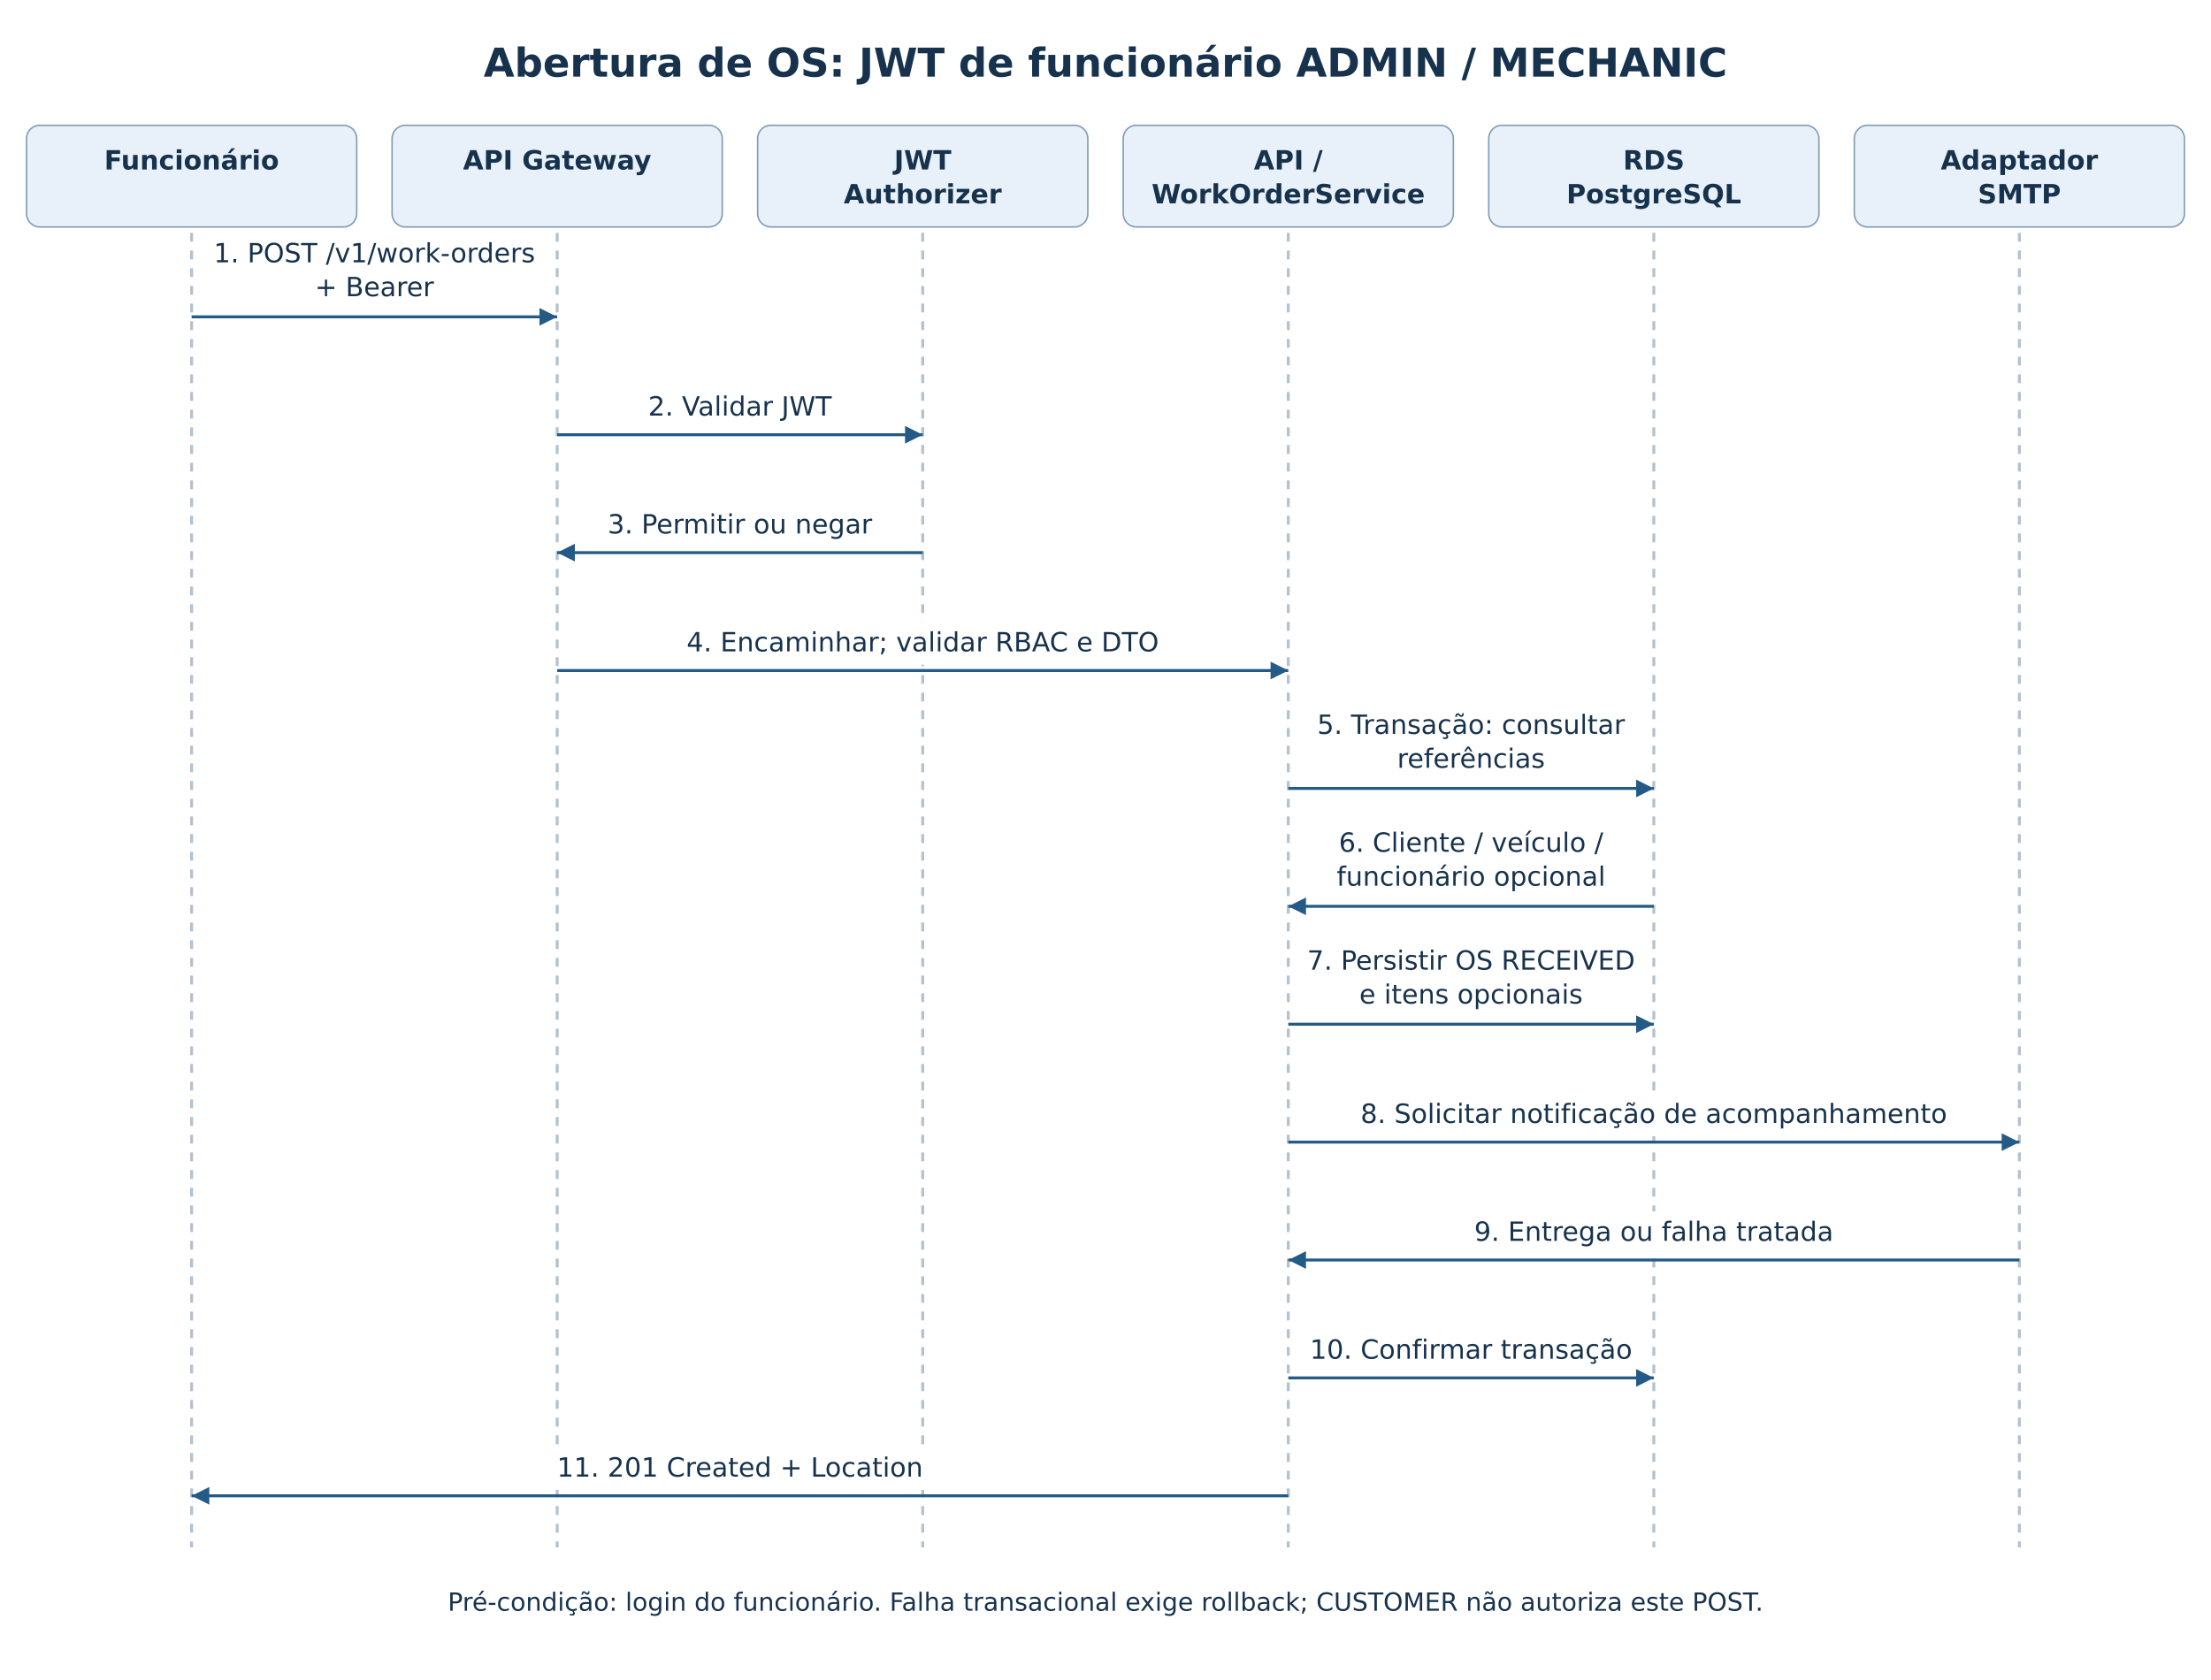
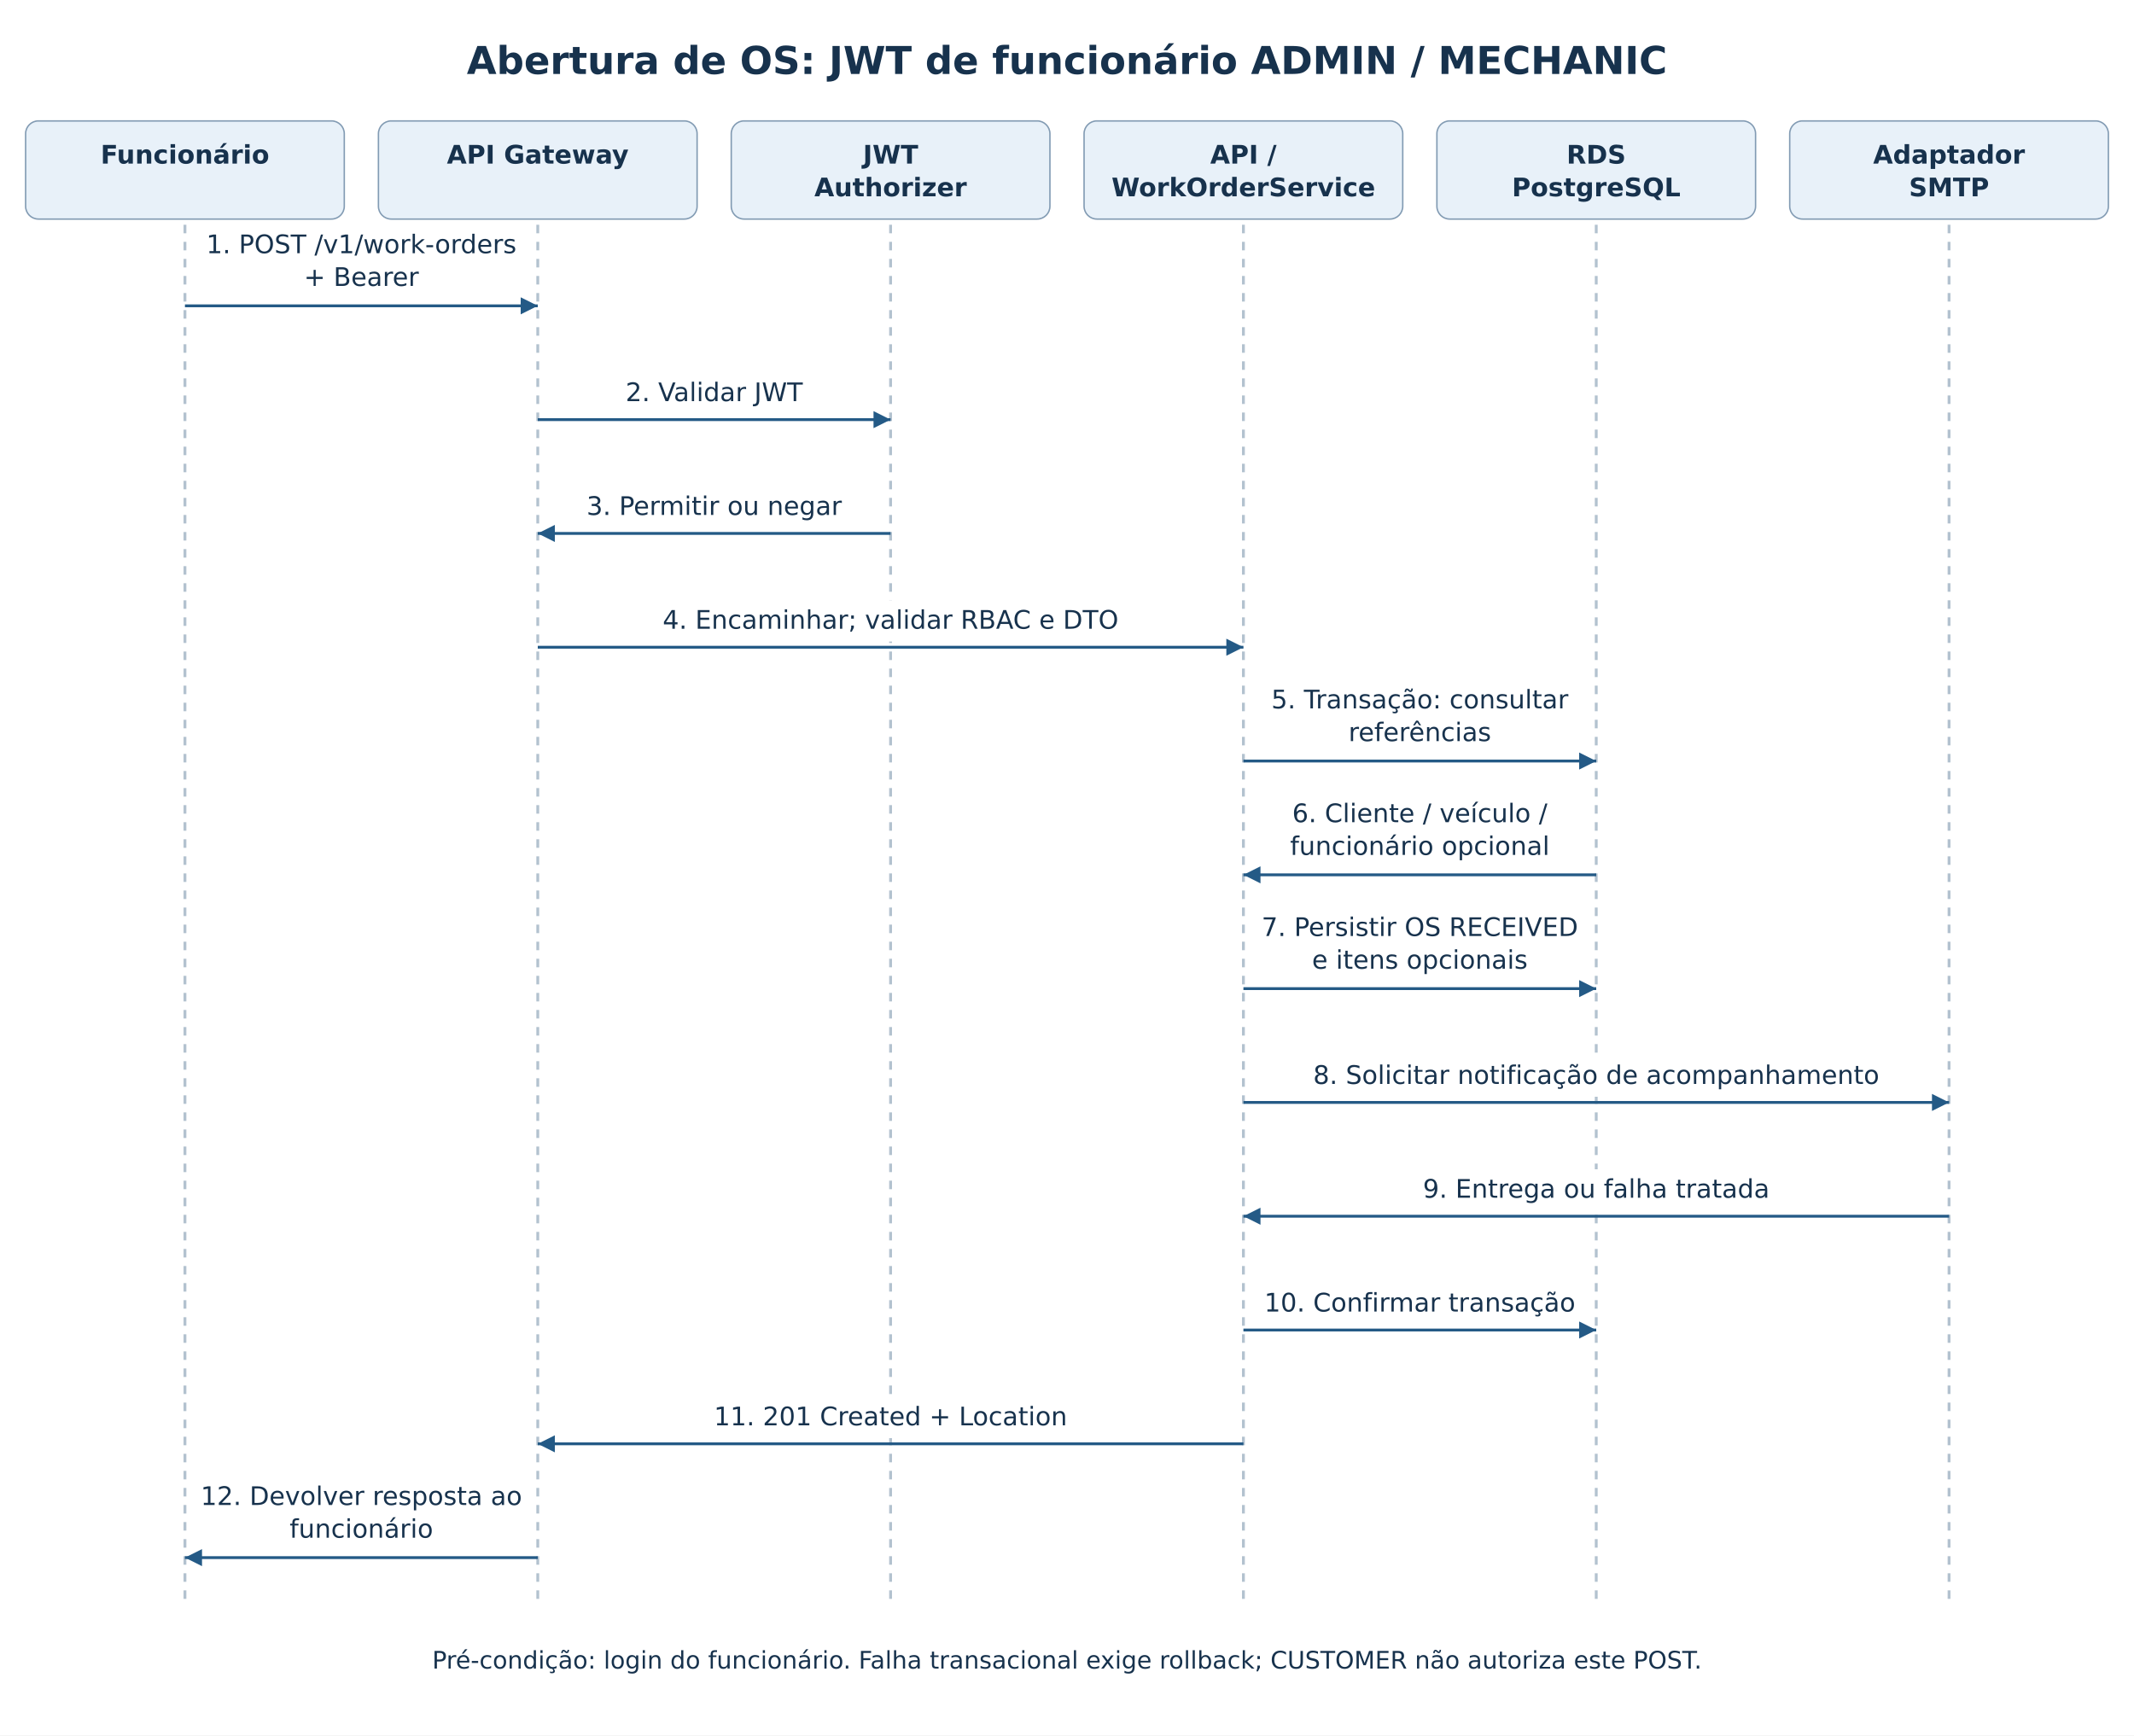
- <svg xmlns="http://www.w3.org/2000/svg" width="1500" height="1140" viewBox="0 0 1500 1140">
+ <svg xmlns="http://www.w3.org/2000/svg" width="1500" height="1220" viewBox="0 0 1500 1220">
  <rect width="100%" height="100%" fill="white" />
  <text x="750.0" y="52" text-anchor="middle" font-family="DejaVu Sans,sans-serif" font-size="27" font-weight="bold" fill="#17324d">Abertura de OS: JWT de funcionário ADMIN / MECHANIC</text>
  <rect x="18.0" y="85" width="224" height="69" rx="9" fill="#e8f1f9" stroke="#829bb3" />
  <text x="130.0" y="115" text-anchor="middle" font-family="DejaVu Sans,sans-serif" font-size="18" font-weight="bold" fill="#17324d">Funcionário</text>
-   <line x1="130.0" y1="158" x2="130.0" y2="1050" stroke="#b3c2cf" stroke-width="2" stroke-dasharray="6 6" />
+   <line x1="130.0" y1="158" x2="130.0" y2="1130" stroke="#b3c2cf" stroke-width="2" stroke-dasharray="6 6" />
  <rect x="266.0" y="85" width="224" height="69" rx="9" fill="#e8f1f9" stroke="#829bb3" />
  <text x="378.0" y="115" text-anchor="middle" font-family="DejaVu Sans,sans-serif" font-size="18" font-weight="bold" fill="#17324d">API Gateway</text>
-   <line x1="378.0" y1="158" x2="378.0" y2="1050" stroke="#b3c2cf" stroke-width="2" stroke-dasharray="6 6" />
+   <line x1="378.0" y1="158" x2="378.0" y2="1130" stroke="#b3c2cf" stroke-width="2" stroke-dasharray="6 6" />
  <rect x="514.0" y="85" width="224" height="69" rx="9" fill="#e8f1f9" stroke="#829bb3" />
  <text x="626.0" y="115" text-anchor="middle" font-family="DejaVu Sans,sans-serif" font-size="18" font-weight="bold" fill="#17324d">JWT</text>
  <text x="626.0" y="138" text-anchor="middle" font-family="DejaVu Sans,sans-serif" font-size="18" font-weight="bold" fill="#17324d">Authorizer</text>
-   <line x1="626.0" y1="158" x2="626.0" y2="1050" stroke="#b3c2cf" stroke-width="2" stroke-dasharray="6 6" />
+   <line x1="626.0" y1="158" x2="626.0" y2="1130" stroke="#b3c2cf" stroke-width="2" stroke-dasharray="6 6" />
  <rect x="762.0" y="85" width="224" height="69" rx="9" fill="#e8f1f9" stroke="#829bb3" />
  <text x="874.0" y="115" text-anchor="middle" font-family="DejaVu Sans,sans-serif" font-size="18" font-weight="bold" fill="#17324d">API /</text>
  <text x="874.0" y="138" text-anchor="middle" font-family="DejaVu Sans,sans-serif" font-size="18" font-weight="bold" fill="#17324d">WorkOrderService</text>
-   <line x1="874.0" y1="158" x2="874.0" y2="1050" stroke="#b3c2cf" stroke-width="2" stroke-dasharray="6 6" />
+   <line x1="874.0" y1="158" x2="874.0" y2="1130" stroke="#b3c2cf" stroke-width="2" stroke-dasharray="6 6" />
  <rect x="1010.0" y="85" width="224" height="69" rx="9" fill="#e8f1f9" stroke="#829bb3" />
  <text x="1122.0" y="115" text-anchor="middle" font-family="DejaVu Sans,sans-serif" font-size="18" font-weight="bold" fill="#17324d">RDS</text>
  <text x="1122.0" y="138" text-anchor="middle" font-family="DejaVu Sans,sans-serif" font-size="18" font-weight="bold" fill="#17324d">PostgreSQL</text>
-   <line x1="1122.0" y1="158" x2="1122.0" y2="1050" stroke="#b3c2cf" stroke-width="2" stroke-dasharray="6 6" />
+   <line x1="1122.0" y1="158" x2="1122.0" y2="1130" stroke="#b3c2cf" stroke-width="2" stroke-dasharray="6 6" />
  <rect x="1258.0" y="85" width="224" height="69" rx="9" fill="#e8f1f9" stroke="#829bb3" />
  <text x="1370.0" y="115" text-anchor="middle" font-family="DejaVu Sans,sans-serif" font-size="18" font-weight="bold" fill="#17324d">Adaptador</text>
  <text x="1370.0" y="138" text-anchor="middle" font-family="DejaVu Sans,sans-serif" font-size="18" font-weight="bold" fill="#17324d">SMTP</text>
-   <line x1="1370.0" y1="158" x2="1370.0" y2="1050" stroke="#b3c2cf" stroke-width="2" stroke-dasharray="6 6" />
+   <line x1="1370.0" y1="158" x2="1370.0" y2="1130" stroke="#b3c2cf" stroke-width="2" stroke-dasharray="6 6" />
  <rect x="137.961" y="158" width="232.078" height="53" fill="white" />
  <text x="254.0" y="178" text-anchor="middle" font-family="DejaVu Sans,sans-serif" font-size="18" font-weight="normal" fill="#17324d">1. POST /v1/work-orders</text>
  <text x="254.0" y="201" text-anchor="middle" font-family="DejaVu Sans,sans-serif" font-size="18" font-weight="normal" fill="#17324d">+ Bearer</text>
  <line x1="130.0" y1="215" x2="378.0" y2="215" stroke="#245a86" stroke-width="2" />
  <polygon points="378.0,215 366.0,209 366.0,221" fill="#245a86" />
  <rect x="432.734" y="262" width="138.531" height="29" fill="white" />
  <text x="502.0" y="282" text-anchor="middle" font-family="DejaVu Sans,sans-serif" font-size="18" font-weight="normal" fill="#17324d">2. Validar JWT</text>
  <line x1="378.0" y1="295" x2="626.0" y2="295" stroke="#245a86" stroke-width="2" />
  <polygon points="626.0,295 614.0,289 614.0,301" fill="#245a86" />
  <rect x="405.258" y="342" width="193.484" height="29" fill="white" />
  <text x="502.0" y="362" text-anchor="middle" font-family="DejaVu Sans,sans-serif" font-size="18" font-weight="normal" fill="#17324d">3. Permitir ou negar</text>
  <line x1="626.0" y1="375" x2="378.0" y2="375" stroke="#245a86" stroke-width="2" />
  <polygon points="378.0,375 390.0,369 390.0,381" fill="#245a86" />
  <rect x="458.812" y="422" width="334.375" height="29" fill="white" />
  <text x="626.0" y="442" text-anchor="middle" font-family="DejaVu Sans,sans-serif" font-size="18" font-weight="normal" fill="#17324d">4. Encaminhar; validar RBAC e DTO</text>
  <line x1="378.0" y1="455" x2="874.0" y2="455" stroke="#245a86" stroke-width="2" />
  <polygon points="874.0,455 862.0,449 862.0,461" fill="#245a86" />
  <rect x="886.594" y="478" width="222.812" height="53" fill="white" />
  <text x="998.0" y="498" text-anchor="middle" font-family="DejaVu Sans,sans-serif" font-size="18" font-weight="normal" fill="#17324d">5. Transação: consultar</text>
  <text x="998.0" y="521" text-anchor="middle" font-family="DejaVu Sans,sans-serif" font-size="18" font-weight="normal" fill="#17324d">referências</text>
  <line x1="874.0" y1="535" x2="1122.0" y2="535" stroke="#245a86" stroke-width="2" />
  <polygon points="1122.0,535 1110.0,529 1110.0,541" fill="#245a86" />
  <rect x="899.789" y="558" width="196.422" height="53" fill="white" />
  <text x="998.0" y="578" text-anchor="middle" font-family="DejaVu Sans,sans-serif" font-size="18" font-weight="normal" fill="#17324d">6. Cliente / veículo /</text>
  <text x="998.0" y="601" text-anchor="middle" font-family="DejaVu Sans,sans-serif" font-size="18" font-weight="normal" fill="#17324d">funcionário opcional</text>
  <line x1="1122.0" y1="615" x2="874.0" y2="615" stroke="#245a86" stroke-width="2" />
  <polygon points="874.0,615 886.0,609 886.0,621" fill="#245a86" />
  <rect x="879.742" y="638" width="236.516" height="53" fill="white" />
  <text x="998.0" y="658" text-anchor="middle" font-family="DejaVu Sans,sans-serif" font-size="18" font-weight="normal" fill="#17324d">7. Persistir OS RECEIVED</text>
  <text x="998.0" y="681" text-anchor="middle" font-family="DejaVu Sans,sans-serif" font-size="18" font-weight="normal" fill="#17324d">e itens opcionais</text>
  <line x1="874.0" y1="695" x2="1122.0" y2="695" stroke="#245a86" stroke-width="2" />
  <polygon points="1122.0,695 1110.0,689 1110.0,701" fill="#245a86" />
  <rect x="916.039" y="742" width="411.922" height="29" fill="white" />
  <text x="1122.0" y="762" text-anchor="middle" font-family="DejaVu Sans,sans-serif" font-size="18" font-weight="normal" fill="#17324d">8. Solicitar notificação de acompanhamento</text>
  <line x1="874.0" y1="775" x2="1370.0" y2="775" stroke="#245a86" stroke-width="2" />
  <polygon points="1370.0,775 1358.0,769 1358.0,781" fill="#245a86" />
  <rect x="993.141" y="822" width="257.719" height="29" fill="white" />
  <text x="1122.0" y="842" text-anchor="middle" font-family="DejaVu Sans,sans-serif" font-size="18" font-weight="normal" fill="#17324d">9. Entrega ou falha tratada</text>
  <line x1="1370.0" y1="855" x2="874.0" y2="855" stroke="#245a86" stroke-width="2" />
  <polygon points="874.0,855 886.0,849 886.0,861" fill="#245a86" />
  <rect x="881.648" y="902" width="232.703" height="29" fill="white" />
  <text x="998.0" y="922" text-anchor="middle" font-family="DejaVu Sans,sans-serif" font-size="18" font-weight="normal" fill="#17324d">10. Confirmar transação</text>
  <line x1="874.0" y1="935" x2="1122.0" y2="935" stroke="#245a86" stroke-width="2" />
  <polygon points="1122.0,935 1110.0,929 1110.0,941" fill="#245a86" />
-   <rect x="370.836" y="982" width="262.328" height="29" fill="white" />
-   <text x="502.0" y="1002" text-anchor="middle" font-family="DejaVu Sans,sans-serif" font-size="18" font-weight="normal" fill="#17324d">11. 201 Created + Location</text>
-   <line x1="874.0" y1="1015" x2="130.0" y2="1015" stroke="#245a86" stroke-width="2" />
-   <polygon points="130.0,1015 142.0,1009 142.0,1021" fill="#245a86" />
-   <text x="750.0" y="1093" text-anchor="middle" font-family="DejaVu Sans,sans-serif" font-size="17" font-weight="normal" fill="#17324d">Pré-condição: login do funcionário. Falha transacional exige rollback; CUSTOMER não autoriza este POST.</text>
+   <rect x="494.836" y="982" width="262.328" height="29" fill="white" />
+   <text x="626.0" y="1002" text-anchor="middle" font-family="DejaVu Sans,sans-serif" font-size="18" font-weight="normal" fill="#17324d">11. 201 Created + Location</text>
+   <line x1="874.0" y1="1015" x2="378.0" y2="1015" stroke="#245a86" stroke-width="2" />
+   <polygon points="378.0,1015 390.0,1009 390.0,1021" fill="#245a86" />
+   <rect x="134.023" y="1038" width="239.953" height="53" fill="white" />
+   <text x="254.0" y="1058" text-anchor="middle" font-family="DejaVu Sans,sans-serif" font-size="18" font-weight="normal" fill="#17324d">12. Devolver resposta ao</text>
+   <text x="254.0" y="1081" text-anchor="middle" font-family="DejaVu Sans,sans-serif" font-size="18" font-weight="normal" fill="#17324d">funcionário</text>
+   <line x1="378.0" y1="1095" x2="130.0" y2="1095" stroke="#245a86" stroke-width="2" />
+   <polygon points="130.0,1095 142.0,1089 142.0,1101" fill="#245a86" />
+   <text x="750.0" y="1173" text-anchor="middle" font-family="DejaVu Sans,sans-serif" font-size="17" font-weight="normal" fill="#17324d">Pré-condição: login do funcionário. Falha transacional exige rollback; CUSTOMER não autoriza este POST.</text>
</svg>
